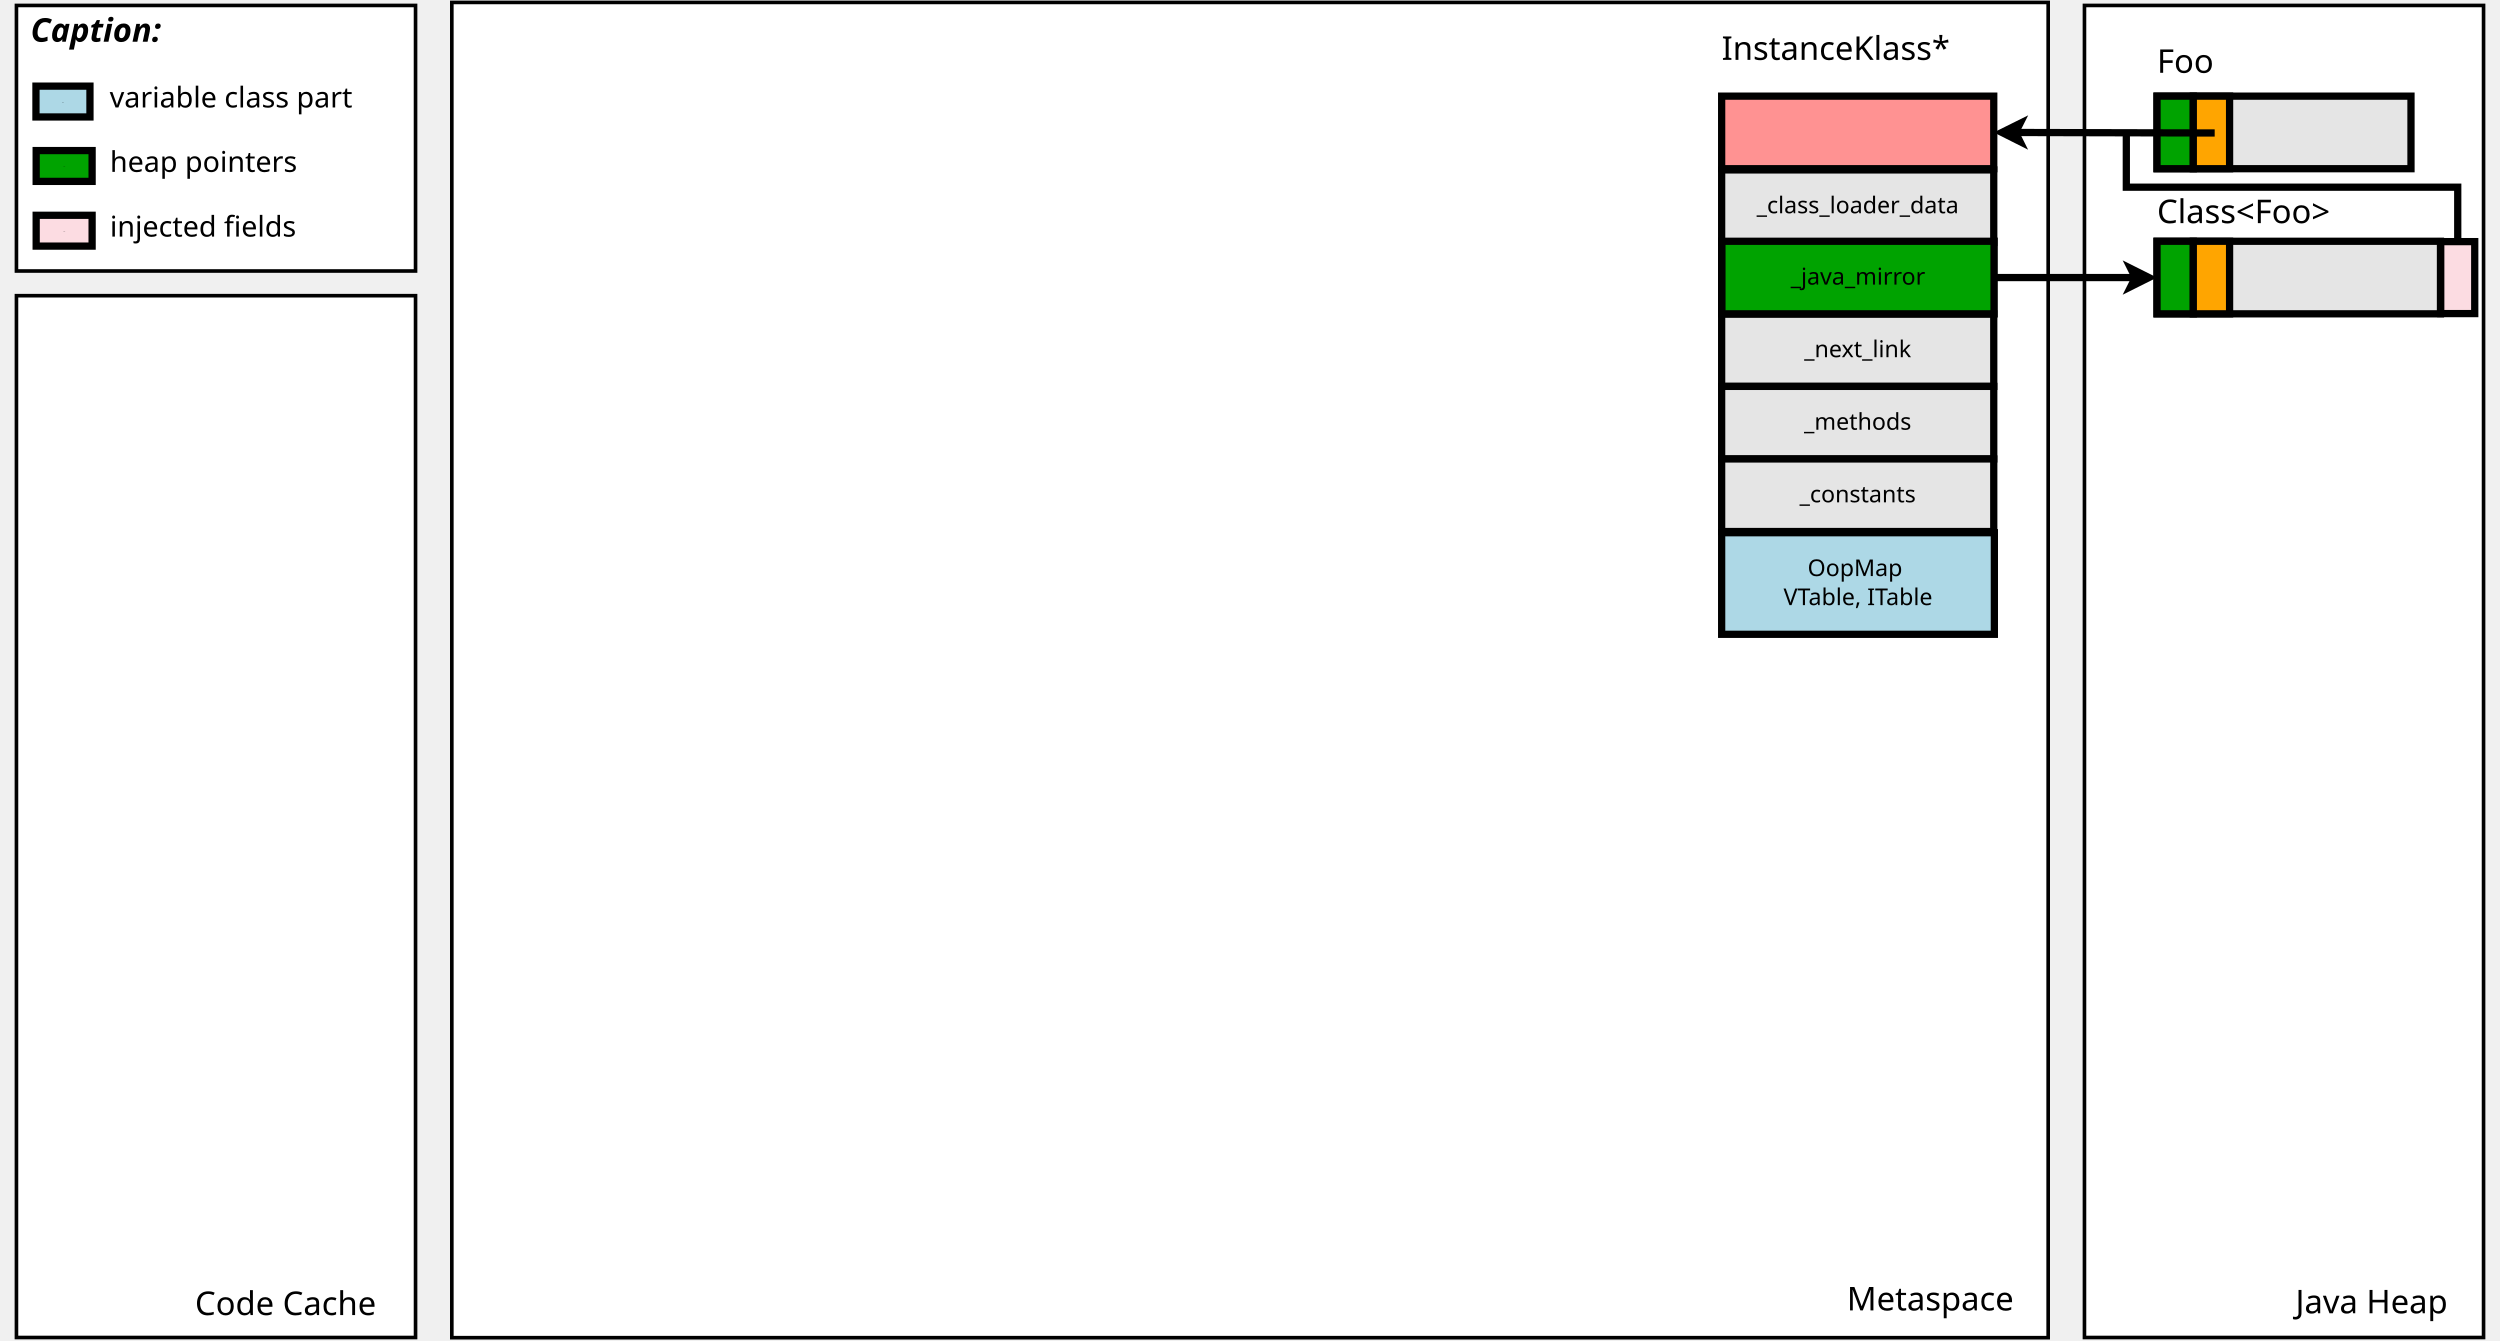
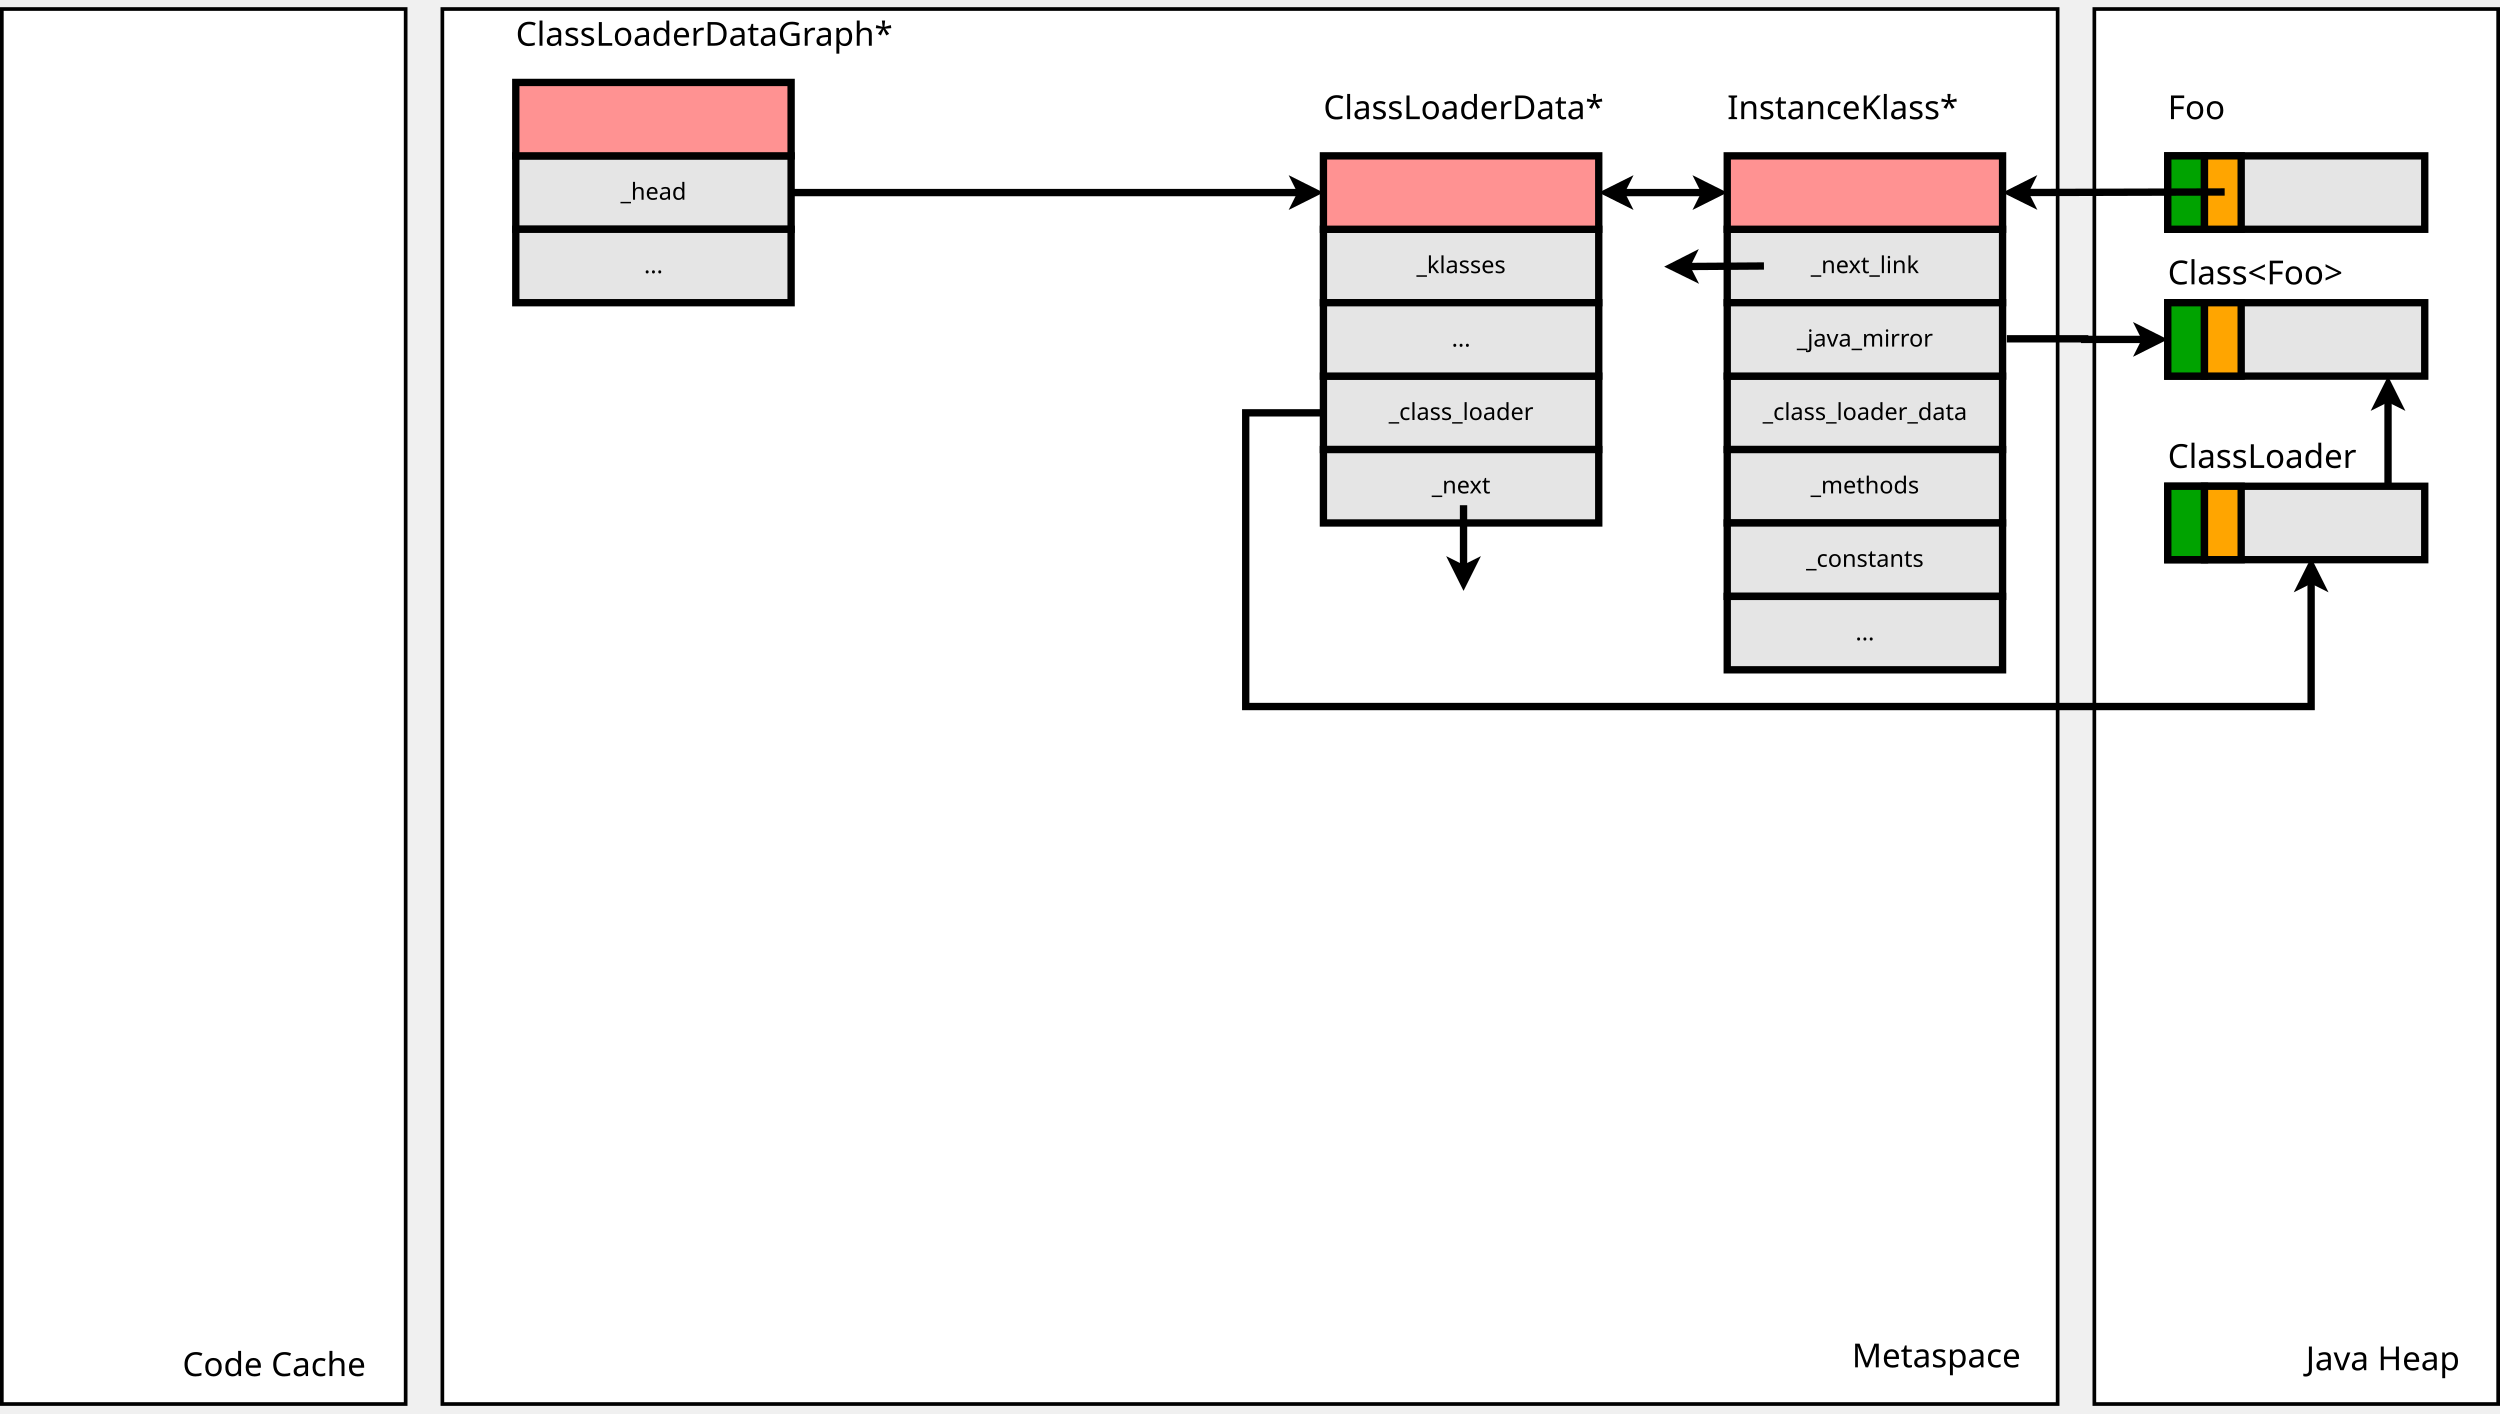
- <svg xmlns="http://www.w3.org/2000/svg" width="69cm" height="37cm" viewBox="-181 -33 1362 739">
+ <svg xmlns="http://www.w3.org/2000/svg" width="69cm" height="39cm" viewBox="-181 -61 1362 762">
  <text font-size="12.8" style="fill: #000000;text-anchor:start;font-family:sans-serif;font-style:normal;font-weight:normal" x="-50" y="280">
    <tspan x="-50" y="280" />
  </text>
-   <text font-size="12.8" style="fill: #000000;text-anchor:start;font-family:sans-serif;font-style:normal;font-weight:normal" x="-70" y="417.154">
-     <tspan x="-70" y="417.154" />
-   </text>
-   <g>
-     <rect style="fill: #ffffff" x="60" y="-31.662" width="880" height="736.067" />
-     <rect style="fill: none; fill-opacity:0; stroke-width: 2; stroke: #000000" x="60" y="-31.662" width="880" height="736.067" />
-   </g>
-   <text font-size="18.062" style="fill: #000000;text-anchor:start;font-family:sans-serif;font-style:normal;font-weight:normal" x="829.03" y="689.372">
-     <tspan x="829.03" y="689.372">Metaspace</tspan>
-   </text>
-   <g>
-     <rect style="fill: #ffffff" x="-180" y="130" width="220" height="574.306" />
-     <rect style="fill: none; fill-opacity:0; stroke-width: 2; stroke: #000000" x="-180" y="130" width="220" height="574.306" />
-     <text font-size="12.8" style="fill: #000000;text-anchor:middle;font-family:sans-serif;font-style:normal;font-weight:normal" x="-70" y="421.053">
-       <tspan x="-70" y="421.053" />
-     </text>
-   </g>
-   <text font-size="18.062" style="fill: #000000;text-anchor:start;font-family:sans-serif;font-style:normal;font-weight:normal" x="-81.586" y="691.922">
-     <tspan x="-81.586" y="691.922">Code Cache</tspan>
-   </text>
-   <g>
-     <rect style="fill: #ffffff" x="960" y="-30" width="220" height="734.306" />
-     <rect style="fill: none; fill-opacity:0; stroke-width: 2; stroke: #000000" x="960" y="-30" width="220" height="734.306" />
-   </g>
-   <text font-size="18.062" style="fill: #000000;text-anchor:start;font-family:sans-serif;font-style:normal;font-weight:normal" x="1076.35" y="690.958">
-     <tspan x="1076.35" y="690.958">Java Heap</tspan>
-   </text>
-   <g>
-     <rect style="fill: #ffffff" x="-180" y="-30" width="220" height="146.389" />
-     <rect style="fill: none; fill-opacity:0; stroke-width: 2; stroke: #000000" x="-180" y="-30" width="220" height="146.389" />
-     <text font-size="12.8" style="fill: #000000;text-anchor:middle;font-family:sans-serif;font-style:normal;font-weight:normal" x="-70" y="47.094">
-       <tspan x="-70" y="47.094" />
-     </text>
-   </g>
-   <g>
-     <text font-size="18.062" style="fill: #000000;text-anchor:start;font-family:sans-serif;font-style:normal;font-weight:normal" x="1000" y="7.144">
-       <tspan x="1000" y="7.144">Foo</tspan>
+   <text font-size="12.8" style="fill: #000000;text-anchor:start;font-family:sans-serif;font-style:normal;font-weight:normal" x="-70" y="320">
+     <tspan x="-70" y="320" />
+   </text>
+   <g>
+     <g>
+       <rect style="fill: #ffffff" x="60" y="-60" width="880" height="760" />
+       <rect style="fill: none; fill-opacity:0; stroke-width: 2; stroke: #000000" x="60" y="-60" width="880" height="760" />
+     </g>
+     <text font-size="18.062" style="fill: #000000;text-anchor:start;font-family:sans-serif;font-style:normal;font-weight:normal" x="827.928" y="680">
+       <tspan x="827.928" y="680">Metaspace</tspan>
+     </text>
+   </g>
+   <g>
+     <rect style="fill: #ffffff" x="-180" y="-60" width="220" height="760" />
+     <rect style="fill: none; fill-opacity:0; stroke-width: 2; stroke: #000000" x="-180" y="-60" width="220" height="760" />
+     <text font-size="12.8" style="fill: #000000;text-anchor:middle;font-family:sans-serif;font-style:normal;font-weight:normal" x="-70" y="323.9">
+       <tspan x="-70" y="323.9" />
+     </text>
+   </g>
+   <text font-size="18.062" style="fill: #000000;text-anchor:start;font-family:sans-serif;font-style:normal;font-weight:normal" x="-81.586" y="684.757">
+     <tspan x="-81.586" y="684.757">Code Cache</tspan>
+   </text>
+   <g>
+     <g>
+       <rect style="fill: #ffffff" x="960" y="-60" width="220" height="760" />
+       <rect style="fill: none; fill-opacity:0; stroke-width: 2; stroke: #000000" x="960" y="-60" width="220" height="760" />
+     </g>
+     <text font-size="18.062" style="fill: #000000;text-anchor:start;font-family:sans-serif;font-style:normal;font-weight:normal" x="1075.24" y="681.586">
+       <tspan x="1075.24" y="681.586">Java Heap</tspan>
+     </text>
+   </g>
+   <g>
+     <text font-size="18.062" style="fill: #000000;text-anchor:start;font-family:sans-serif;font-style:normal;font-weight:normal" x="1000" y="0">
+       <tspan x="1000" y="0">Foo</tspan>
    </text>
    <g>
      <g>
        <rect style="fill: #e5e5e5" x="1000" y="20" width="140" height="40" />
        <rect style="fill: none; fill-opacity:0; stroke-width: 4; stroke: #000000" x="1000" y="20" width="140" height="40" />
        <text font-size="12.8" style="fill: #000000;text-anchor:middle;font-family:sans-serif;font-style:normal;font-weight:normal" x="1070" y="43.9">
          <tspan x="1070" y="43.9" />
        </text>
      </g>
      <g>
        <rect style="fill: #00a300" x="1000" y="20" width="20" height="40" />
        <rect style="fill: none; fill-opacity:0; stroke-width: 4; stroke: #000000" x="1000" y="20" width="20" height="40" />
        <text font-size="12.8" style="fill: #000000;text-anchor:middle;font-family:sans-serif;font-style:normal;font-weight:normal" x="1010" y="43.9">
          <tspan x="1010" y="43.9" />
        </text>
      </g>
      <g>
        <rect style="fill: #ffa500" x="1020" y="20" width="20" height="40" />
        <rect style="fill: none; fill-opacity:0; stroke-width: 4; stroke: #000000" x="1020" y="20" width="20" height="40" />
        <text font-size="12.8" style="fill: #000000;text-anchor:middle;font-family:sans-serif;font-style:normal;font-weight:normal" x="1030" y="43.9">
          <tspan x="1030" y="43.9" />
        </text>
      </g>
    </g>
  </g>
  <g>
-     <rect style="fill: #e5e5e5" x="760" y="140" width="150" height="40" />
-     <rect style="fill: none; fill-opacity:0; stroke-width: 4; stroke: #000000" x="760" y="140" width="150" height="40" />
-     <text font-size="12.8" style="fill: #000000;text-anchor:middle;font-family:sans-serif;font-style:normal;font-weight:normal" x="835" y="163.9">
-       <tspan x="835" y="163.9">_next_link</tspan>
+     <line style="fill: none; fill-opacity:0; stroke-width: 4; stroke: #000000" x1="1031" y1="39.667" x2="921.972" y2="39.967" />
+     <polygon style="fill: #000000" points="914.472,39.988 924.458,34.96 921.972,39.967 924.486,44.96 " />
+     <polygon style="fill: none; fill-opacity:0; stroke-width: 4; stroke: #000000" points="914.472,39.988 924.458,34.96 921.972,39.967 924.486,44.96 " />
+   </g>
+   <g>
+     <rect style="fill: #e5e5e5" x="760" y="60" width="150" height="40" />
+     <rect style="fill: none; fill-opacity:0; stroke-width: 4; stroke: #000000" x="760" y="60" width="150" height="40" />
+     <text font-size="12.8" style="fill: #000000;text-anchor:middle;font-family:sans-serif;font-style:normal;font-weight:normal" x="835" y="83.9">
+       <tspan x="835" y="83.9">_next_link</tspan>
    </text>
  </g>
  <g>
    <rect style="fill: #ff9292" x="760" y="20" width="150" height="40" />
    <rect style="fill: none; fill-opacity:0; stroke-width: 4; stroke: #000000" x="760" y="20" width="150" height="40" />
    <text font-size="12.8" style="fill: #000000;text-anchor:middle;font-family:sans-serif;font-style:normal;font-weight:normal" x="835" y="43.9">
      <tspan x="835" y="43.9" />
    </text>
  </g>
  <g>
+     <rect style="fill: #e5e5e5" x="760" y="140" width="150" height="40" />
+     <rect style="fill: none; fill-opacity:0; stroke-width: 4; stroke: #000000" x="760" y="140" width="150" height="40" />
+     <text font-size="12.8" style="fill: #000000;text-anchor:middle;font-family:sans-serif;font-style:normal;font-weight:normal" x="835" y="163.9">
+       <tspan x="835" y="163.9">_class_loader_data</tspan>
+     </text>
+   </g>
+   <g>
    <rect style="fill: #e5e5e5" x="760" y="180" width="150" height="40" />
    <rect style="fill: none; fill-opacity:0; stroke-width: 4; stroke: #000000" x="760" y="180" width="150" height="40" />
    <text font-size="12.8" style="fill: #000000;text-anchor:middle;font-family:sans-serif;font-style:normal;font-weight:normal" x="835" y="203.9">
      <tspan x="835" y="203.9">_methods</tspan>
    </text>
  </g>
  <g>
    <rect style="fill: #e5e5e5" x="760" y="220" width="150" height="40" />
    <rect style="fill: none; fill-opacity:0; stroke-width: 4; stroke: #000000" x="760" y="220" width="150" height="40" />
    <text font-size="12.8" style="fill: #000000;text-anchor:middle;font-family:sans-serif;font-style:normal;font-weight:normal" x="835" y="243.9">
      <tspan x="835" y="243.9">_constants</tspan>
    </text>
  </g>
  <g>
    <rect style="fill: #e5e5e5" x="760" y="100" width="150" height="40" />
    <rect style="fill: none; fill-opacity:0; stroke-width: 4; stroke: #000000" x="760" y="100" width="150" height="40" />
    <text font-size="12.8" style="fill: #000000;text-anchor:middle;font-family:sans-serif;font-style:normal;font-weight:normal" x="835" y="123.9">
      <tspan x="835" y="123.9">_java_mirror</tspan>
    </text>
  </g>
-   <text font-size="18.062" style="fill: #000000;text-anchor:start;font-family:sans-serif;font-style:normal;font-weight:normal" x="760" y="0">
-     <tspan x="760" y="0">InstanceKlass*</tspan>
-   </text>
-   <text font-size="12.8" style="fill: #000000;text-anchor:start;font-family:sans-serif;font-style:normal;font-weight:normal" x="835" y="160">
-     <tspan x="835" y="160" />
-   </text>
-   <g>
-     <rect style="fill: #e5e5e5" x="760" y="60.667" width="150" height="40" />
-     <rect style="fill: none; fill-opacity:0; stroke-width: 4; stroke: #000000" x="760" y="60.667" width="150" height="40" />
-     <text font-size="12.8" style="fill: #000000;text-anchor:middle;font-family:sans-serif;font-style:normal;font-weight:normal" x="835" y="84.567">
-       <tspan x="835" y="84.567">_class_loader_data</tspan>
-     </text>
-   </g>
-   <g>
-     <line style="fill: none; fill-opacity:0; stroke-width: 4; stroke: #000000" x1="1031.79" y1="40.314" x2="921.972" y2="40.031" />
-     <polygon style="fill: #000000" points="914.472,40.011 924.485,35.037 921.972,40.031 924.459,45.037 " />
-     <polygon style="fill: none; fill-opacity:0; stroke-width: 4; stroke: #000000" points="914.472,40.011 924.485,35.037 921.972,40.031 924.459,45.037 " />
-   </g>
-   <g>
-     <rect style="fill: #add8e6" x="760" y="260.666" width="150.333" height="56" />
-     <rect style="fill: none; fill-opacity:0; stroke-width: 4; stroke: #000000" x="760" y="260.666" width="150.333" height="56" />
-     <text font-size="12.8" style="fill: #000000;text-anchor:middle;font-family:sans-serif;font-style:normal;font-weight:normal" x="835.167" y="284.566">
-       <tspan x="835.167" y="284.566">OopMap</tspan>
-       <tspan x="835.167" y="300.566">VTable, ITable</tspan>
-     </text>
-   </g>
-   <g>
-     <text font-size="18.062" style="fill: #000000;text-anchor:start;font-family:sans-serif;font-style:italic;font-weight:700" x="-172.205" y="-10">
-       <tspan x="-172.205" y="-10">Caption:</tspan>
-     </text>
-     <g>
-       <g>
-         <rect style="fill: #add8e6" x="-169.247" y="14.481" width="29.771" height="16.997" />
-         <rect style="fill: none; fill-opacity:0; stroke-width: 4; stroke: #000000" x="-169.247" y="14.481" width="29.771" height="16.997" />
-         <text font-size="1.6" style="fill: #000000;text-anchor:middle;font-family:sans-serif;font-style:normal;font-weight:normal" x="-154.361" y="23.48">
-           <tspan x="-154.361" y="23.48">...</tspan>
-         </text>
-       </g>
-       <text font-size="15.804" style="fill: #000000;text-anchor:start;font-family:sans-serif;font-style:normal;font-weight:normal" x="-128.587" y="26.238">
-         <tspan x="-128.587" y="26.238">variable class part</tspan>
-       </text>
-       <text font-size="12.8" style="fill: #000000;text-anchor:start;font-family:sans-serif;font-style:normal;font-weight:normal" x="-102.383" y="14.447">
-         <tspan x="-102.383" y="14.447" />
-       </text>
-     </g>
-   </g>
-   <g>
-     <rect style="fill: #e5e5e5" x="1000" y="100" width="156.25" height="40" />
-     <rect style="fill: none; fill-opacity:0; stroke-width: 4; stroke: #000000" x="1000" y="100" width="156.25" height="40" />
-     <text font-size="12.8" style="fill: #000000;text-anchor:middle;font-family:sans-serif;font-style:normal;font-weight:normal" x="1078.13" y="123.9">
-       <tspan x="1078.13" y="123.9" />
-     </text>
-   </g>
-   <g>
-     <rect style="fill: #00a300" x="1000" y="100" width="20" height="40" />
-     <rect style="fill: none; fill-opacity:0; stroke-width: 4; stroke: #000000" x="1000" y="100" width="20" height="40" />
-     <text font-size="12.8" style="fill: #000000;text-anchor:middle;font-family:sans-serif;font-style:normal;font-weight:normal" x="1010" y="123.9">
-       <tspan x="1010" y="123.9" />
-     </text>
-   </g>
-   <g>
-     <rect style="fill: #ffa500" x="1020" y="100" width="20" height="40" />
-     <rect style="fill: none; fill-opacity:0; stroke-width: 4; stroke: #000000" x="1020" y="100" width="20" height="40" />
-     <text font-size="12.8" style="fill: #000000;text-anchor:middle;font-family:sans-serif;font-style:normal;font-weight:normal" x="1030" y="123.9">
-       <tspan x="1030" y="123.9" />
-     </text>
-   </g>
-   <text font-size="18.062" style="fill: #000000;text-anchor:start;font-family:sans-serif;font-style:normal;font-weight:normal" x="1000" y="90">
-     <tspan x="1000" y="90">Class&lt;Foo&gt;</tspan>
-   </text>
-   <g>
-     <polyline style="fill: none; fill-opacity:0; stroke-width: 4; stroke: #000000" points="910,120 955.438,120 955.438,120 988.028,120 " />
+   <g>
+     <rect style="fill: #e5e5e5" x="760" y="260" width="150" height="40" />
+     <rect style="fill: none; fill-opacity:0; stroke-width: 4; stroke: #000000" x="760" y="260" width="150" height="40" />
+     <text font-size="12.8" style="fill: #000000;text-anchor:middle;font-family:sans-serif;font-style:normal;font-weight:normal" x="835" y="283.9">
+       <tspan x="835" y="283.9">...</tspan>
+     </text>
+   </g>
+   <text font-size="18.062" style="fill: #000000;text-anchor:start;font-family:sans-serif;font-style:normal;font-weight:normal" x="760" y="-1.15463e-13">
+     <tspan x="760" y="-1.15463e-13">InstanceKlass*</tspan>
+   </text>
+   <text font-size="12.8" style="fill: #000000;text-anchor:start;font-family:sans-serif;font-style:normal;font-weight:normal" x="835" y="80">
+     <tspan x="835" y="80" />
+   </text>
+   <g>
+     <line style="fill: none; fill-opacity:0; stroke-width: 4; stroke: #000000" x1="780" y1="80" x2="737.61" y2="80.281" />
+     <polygon style="fill: #000000" points="730.11,80.33 740.076,75.264 737.61,80.281 740.143,85.264 " />
+     <polygon style="fill: none; fill-opacity:0; stroke-width: 4; stroke: #000000" points="730.11,80.33 740.076,75.264 737.61,80.281 740.143,85.264 " />
+   </g>
+   <g>
+     <polyline style="fill: none; fill-opacity:0; stroke-width: 4; stroke: #000000" points="912.333,119.667 954.734,119.667 954.734,120 988.028,120 " />
    <polygon style="fill: #000000" points="995.528,120 985.528,125 988.028,120 985.528,115 " />
    <polygon style="fill: none; fill-opacity:0; stroke-width: 4; stroke: #000000" points="995.528,120 985.528,125 988.028,120 985.528,115 " />
  </g>
  <g>
-     <rect style="fill: #00a300" x="760.148" y="100.002" width="150" height="40" />
-     <rect style="fill: none; fill-opacity:0; stroke-width: 4; stroke: #000000" x="760.148" y="100.002" width="150" height="40" />
-     <text font-size="12.8" style="fill: #000000;text-anchor:middle;font-family:sans-serif;font-style:normal;font-weight:normal" x="835.148" y="123.902">
-       <tspan x="835.148" y="123.902">_java_mirror</tspan>
-     </text>
-   </g>
-   <g>
-     <g>
-       <rect style="fill: #00a300" x="-169.129" y="50" width="30.842" height="16.997" />
-       <rect style="fill: none; fill-opacity:0; stroke-width: 4; stroke: #000000" x="-169.129" y="50" width="30.842" height="16.997" />
-       <text font-size="1.6" style="fill: #000000;text-anchor:middle;font-family:sans-serif;font-style:normal;font-weight:normal" x="-153.708" y="58.999">
-         <tspan x="-153.708" y="58.999">...</tspan>
-       </text>
-     </g>
-     <text font-size="15.804" style="fill: #000000;text-anchor:start;font-family:sans-serif;font-style:normal;font-weight:normal" x="-128.469" y="61.757">
-       <tspan x="-128.469" y="61.757">heap pointers</tspan>
-     </text>
-   </g>
-   <g>
-     <rect style="fill: #fcdce2" x="1156.4" y="100.191" width="18.741" height="39.675" />
-     <rect style="fill: none; fill-opacity:0; stroke-width: 4; stroke: #000000" x="1156.4" y="100.191" width="18.741" height="39.675" />
-     <text font-size="1.6" style="fill: #000000;text-anchor:middle;font-family:sans-serif;font-style:normal;font-weight:normal" x="1165.77" y="120.528">
-       <tspan x="1165.77" y="120.528" />
-     </text>
-   </g>
-   <polyline style="fill: none; fill-opacity:0; stroke-width: 4; stroke: #000000" points="1165.77,100.191 1165.77,70.19 983.076,70.19 983.076,40.189 " />
-   <text font-size="12.8" style="fill: #000000;text-anchor:start;font-family:sans-serif;font-style:normal;font-weight:normal" x="-103.136" y="49.965">
-     <tspan x="-103.136" y="49.965" />
-   </text>
-   <g>
-     <rect style="fill: #fcdce2" x="-169.129" y="85.674" width="30.842" height="16.997" />
-     <rect style="fill: none; fill-opacity:0; stroke-width: 4; stroke: #000000" x="-169.129" y="85.674" width="30.842" height="16.997" />
-     <text font-size="1.6" style="fill: #000000;text-anchor:middle;font-family:sans-serif;font-style:normal;font-weight:normal" x="-153.708" y="94.673">
-       <tspan x="-153.708" y="94.673">...</tspan>
-     </text>
-   </g>
-   <text font-size="15.804" style="fill: #000000;text-anchor:start;font-family:sans-serif;font-style:normal;font-weight:normal" x="-128.469" y="97.431">
-     <tspan x="-128.469" y="97.431">injected fields</tspan>
-   </text>
+     <g>
+       <g>
+         <rect style="fill: #e5e5e5" x="1000" y="100" width="140" height="40" />
+         <rect style="fill: none; fill-opacity:0; stroke-width: 4; stroke: #000000" x="1000" y="100" width="140" height="40" />
+         <text font-size="12.8" style="fill: #000000;text-anchor:middle;font-family:sans-serif;font-style:normal;font-weight:normal" x="1070" y="123.9">
+           <tspan x="1070" y="123.9" />
+         </text>
+       </g>
+       <g>
+         <rect style="fill: #00a300" x="1000" y="100" width="20" height="40" />
+         <rect style="fill: none; fill-opacity:0; stroke-width: 4; stroke: #000000" x="1000" y="100" width="20" height="40" />
+         <text font-size="12.8" style="fill: #000000;text-anchor:middle;font-family:sans-serif;font-style:normal;font-weight:normal" x="1010" y="123.9">
+           <tspan x="1010" y="123.9" />
+         </text>
+       </g>
+       <g>
+         <rect style="fill: #ffa500" x="1020" y="100" width="20" height="40" />
+         <rect style="fill: none; fill-opacity:0; stroke-width: 4; stroke: #000000" x="1020" y="100" width="20" height="40" />
+         <text font-size="12.8" style="fill: #000000;text-anchor:middle;font-family:sans-serif;font-style:normal;font-weight:normal" x="1030" y="123.9">
+           <tspan x="1030" y="123.9" />
+         </text>
+       </g>
+     </g>
+     <text font-size="18.062" style="fill: #000000;text-anchor:start;font-family:sans-serif;font-style:normal;font-weight:normal" x="1000" y="90">
+       <tspan x="1000" y="90">Class&lt;Foo&gt;</tspan>
+     </text>
+   </g>
+   <g>
+     <polyline style="fill: none; fill-opacity:0; stroke-width: 4; stroke: #000000" points="701.972,40 720,40 720,40 748.028,40 " />
+     <polygon style="fill: #000000" points="694.472,40 704.472,35 701.972,40 704.472,45 " />
+     <polygon style="fill: none; fill-opacity:0; stroke-width: 4; stroke: #000000" points="694.472,40 704.472,35 701.972,40 704.472,45 " />
+     <polygon style="fill: #000000" points="755.528,40 745.528,45 748.028,40 745.528,35 " />
+     <polygon style="fill: none; fill-opacity:0; stroke-width: 4; stroke: #000000" points="755.528,40 745.528,45 748.028,40 745.528,35 " />
+   </g>
+   <g>
+     <polyline style="fill: none; fill-opacity:0; stroke-width: 4; stroke: #000000" points="690,160 497.667,160 497.667,320 1078.1,320 1078.1,250.819 " />
+     <polygon style="fill: #000000" points="1078.1,243.319 1083.1,253.319 1078.1,250.819 1073.1,253.319 " />
+     <polygon style="fill: none; fill-opacity:0; stroke-width: 4; stroke: #000000" points="1078.1,243.319 1083.1,253.319 1078.1,250.819 1073.1,253.319 " />
+   </g>
+   <g>
+     <g>
+       <rect style="fill: #e5e5e5" x="540" y="60" width="150" height="40" />
+       <rect style="fill: none; fill-opacity:0; stroke-width: 4; stroke: #000000" x="540" y="60" width="150" height="40" />
+       <text font-size="12.8" style="fill: #000000;text-anchor:middle;font-family:sans-serif;font-style:normal;font-weight:normal" x="615" y="83.9">
+         <tspan x="615" y="83.9">_klasses</tspan>
+       </text>
+     </g>
+     <g>
+       <rect style="fill: #ff9292" x="540" y="20" width="150" height="40" />
+       <rect style="fill: none; fill-opacity:0; stroke-width: 4; stroke: #000000" x="540" y="20" width="150" height="40" />
+       <text font-size="12.8" style="fill: #000000;text-anchor:middle;font-family:sans-serif;font-style:normal;font-weight:normal" x="615" y="43.9">
+         <tspan x="615" y="43.9" />
+       </text>
+     </g>
+     <g>
+       <rect style="fill: #e5e5e5" x="540" y="140" width="150" height="40" />
+       <rect style="fill: none; fill-opacity:0; stroke-width: 4; stroke: #000000" x="540" y="140" width="150" height="40" />
+       <text font-size="12.8" style="fill: #000000;text-anchor:middle;font-family:sans-serif;font-style:normal;font-weight:normal" x="615" y="163.9">
+         <tspan x="615" y="163.9">_class_loader</tspan>
+       </text>
+     </g>
+     <g>
+       <rect style="fill: #e5e5e5" x="540" y="100" width="150" height="40" />
+       <rect style="fill: none; fill-opacity:0; stroke-width: 4; stroke: #000000" x="540" y="100" width="150" height="40" />
+       <text font-size="12.8" style="fill: #000000;text-anchor:middle;font-family:sans-serif;font-style:normal;font-weight:normal" x="615" y="123.9">
+         <tspan x="615" y="123.9">...</tspan>
+       </text>
+     </g>
+     <g>
+       <rect style="fill: #e5e5e5" x="540" y="180" width="150" height="40" />
+       <rect style="fill: none; fill-opacity:0; stroke-width: 4; stroke: #000000" x="540" y="180" width="150" height="40" />
+       <text font-size="12.8" style="fill: #000000;text-anchor:middle;font-family:sans-serif;font-style:normal;font-weight:normal" x="615" y="203.9">
+         <tspan x="615" y="203.9">_next</tspan>
+       </text>
+     </g>
+     <text font-size="18.062" style="fill: #000000;text-anchor:start;font-family:sans-serif;font-style:normal;font-weight:normal" x="540" y="-1.77636e-14">
+       <tspan x="540" y="-1.77636e-14">ClassLoaderData*</tspan>
+     </text>
+     <text font-size="12.8" style="fill: #000000;text-anchor:start;font-family:sans-serif;font-style:normal;font-weight:normal" x="640" y="80">
+       <tspan x="640" y="80" />
+     </text>
+     <text font-size="12.8" style="fill: #000000;text-anchor:start;font-family:sans-serif;font-style:normal;font-weight:normal" x="640" y="80">
+       <tspan x="640" y="80" />
+     </text>
+     <text font-size="12.8" style="fill: #000000;text-anchor:start;font-family:sans-serif;font-style:normal;font-weight:normal" x="600" y="80">
+       <tspan x="600" y="80" />
+     </text>
+     <text font-size="12.8" style="fill: #000000;text-anchor:start;font-family:sans-serif;font-style:normal;font-weight:normal" x="640" y="80">
+       <tspan x="640" y="80" />
+     </text>
+     <text font-size="12.8" style="fill: #000000;text-anchor:start;font-family:sans-serif;font-style:normal;font-weight:normal" x="640" y="80">
+       <tspan x="640" y="80" />
+     </text>
+     <text font-size="12.8" style="fill: #000000;text-anchor:start;font-family:sans-serif;font-style:normal;font-weight:normal" x="615" y="160">
+       <tspan x="615" y="160" />
+     </text>
+     <g>
+       <line style="fill: none; fill-opacity:0; stroke-width: 4; stroke: #000000" x1="616.333" y1="210.334" x2="616.333" y2="245.028" />
+       <polygon style="fill: #000000" points="616.333,252.528 611.333,242.528 616.333,245.028 621.333,242.528 " />
+       <polygon style="fill: none; fill-opacity:0; stroke-width: 4; stroke: #000000" points="616.333,252.528 611.333,242.528 616.333,245.028 621.333,242.528 " />
+     </g>
+   </g>
+   <g>
+     <g>
+       <g>
+         <rect style="fill: #e5e5e5" x="1000" y="200" width="140" height="40" />
+         <rect style="fill: none; fill-opacity:0; stroke-width: 4; stroke: #000000" x="1000" y="200" width="140" height="40" />
+         <text font-size="12.8" style="fill: #000000;text-anchor:middle;font-family:sans-serif;font-style:normal;font-weight:normal" x="1070" y="223.9">
+           <tspan x="1070" y="223.9" />
+         </text>
+       </g>
+       <text font-size="18.062" style="fill: #000000;text-anchor:start;font-family:sans-serif;font-style:normal;font-weight:normal" x="1000" y="190">
+         <tspan x="1000" y="190">ClassLoader</tspan>
+       </text>
+     </g>
+     <g>
+       <line style="fill: none; fill-opacity:0; stroke-width: 4; stroke: #000000" x1="1120" y1="200" x2="1120" y2="151.972" />
+       <polygon style="fill: #000000" points="1120,144.472 1125,154.472 1120,151.972 1115,154.472 " />
+       <polygon style="fill: none; fill-opacity:0; stroke-width: 4; stroke: #000000" points="1120,144.472 1125,154.472 1120,151.972 1115,154.472 " />
+     </g>
+     <g>
+       <rect style="fill: #00a300" x="1000" y="200" width="20" height="40" />
+       <rect style="fill: none; fill-opacity:0; stroke-width: 4; stroke: #000000" x="1000" y="200" width="20" height="40" />
+       <text font-size="12.8" style="fill: #000000;text-anchor:middle;font-family:sans-serif;font-style:normal;font-weight:normal" x="1010" y="223.9">
+         <tspan x="1010" y="223.9" />
+       </text>
+     </g>
+     <g>
+       <rect style="fill: #ffa500" x="1020" y="200" width="20" height="40" />
+       <rect style="fill: none; fill-opacity:0; stroke-width: 4; stroke: #000000" x="1020" y="200" width="20" height="40" />
+       <text font-size="12.8" style="fill: #000000;text-anchor:middle;font-family:sans-serif;font-style:normal;font-weight:normal" x="1030" y="223.9">
+         <tspan x="1030" y="223.9" />
+       </text>
+     </g>
+   </g>
+   <g>
+     <g>
+       <g>
+         <rect style="fill: #e5e5e5" x="100" y="20" width="150" height="40" />
+         <rect style="fill: none; fill-opacity:0; stroke-width: 4; stroke: #000000" x="100" y="20" width="150" height="40" />
+         <text font-size="12.8" style="fill: #000000;text-anchor:middle;font-family:sans-serif;font-style:normal;font-weight:normal" x="175" y="43.9">
+           <tspan x="175" y="43.9">_head</tspan>
+         </text>
+       </g>
+       <g>
+         <rect style="fill: #ff9292" x="100" y="-20" width="150" height="40" />
+         <rect style="fill: none; fill-opacity:0; stroke-width: 4; stroke: #000000" x="100" y="-20" width="150" height="40" />
+         <text font-size="12.8" style="fill: #000000;text-anchor:middle;font-family:sans-serif;font-style:normal;font-weight:normal" x="175" y="3.9">
+           <tspan x="175" y="3.9" />
+         </text>
+       </g>
+       <g>
+         <rect style="fill: #e5e5e5" x="100" y="60" width="150" height="40" />
+         <rect style="fill: none; fill-opacity:0; stroke-width: 4; stroke: #000000" x="100" y="60" width="150" height="40" />
+         <text font-size="12.8" style="fill: #000000;text-anchor:middle;font-family:sans-serif;font-style:normal;font-weight:normal" x="175" y="83.9">
+           <tspan x="175" y="83.9">...</tspan>
+         </text>
+       </g>
+       <text font-size="18.062" style="fill: #000000;text-anchor:start;font-family:sans-serif;font-style:normal;font-weight:normal" x="100" y="-40">
+         <tspan x="100" y="-40">ClassLoaderDataGraph*</tspan>
+       </text>
+       <text font-size="12.8" style="fill: #000000;text-anchor:start;font-family:sans-serif;font-style:normal;font-weight:normal" x="180" y="40">
+         <tspan x="180" y="40" />
+       </text>
+     </g>
+     <g>
+       <line style="fill: none; fill-opacity:0; stroke-width: 4; stroke: #000000" x1="250" y1="40" x2="528.028" y2="40" />
+       <polygon style="fill: #000000" points="535.528,40 525.528,45 528.028,40 525.528,35 " />
+       <polygon style="fill: none; fill-opacity:0; stroke-width: 4; stroke: #000000" points="535.528,40 525.528,45 528.028,40 525.528,35 " />
+     </g>
+   </g>
</svg>
